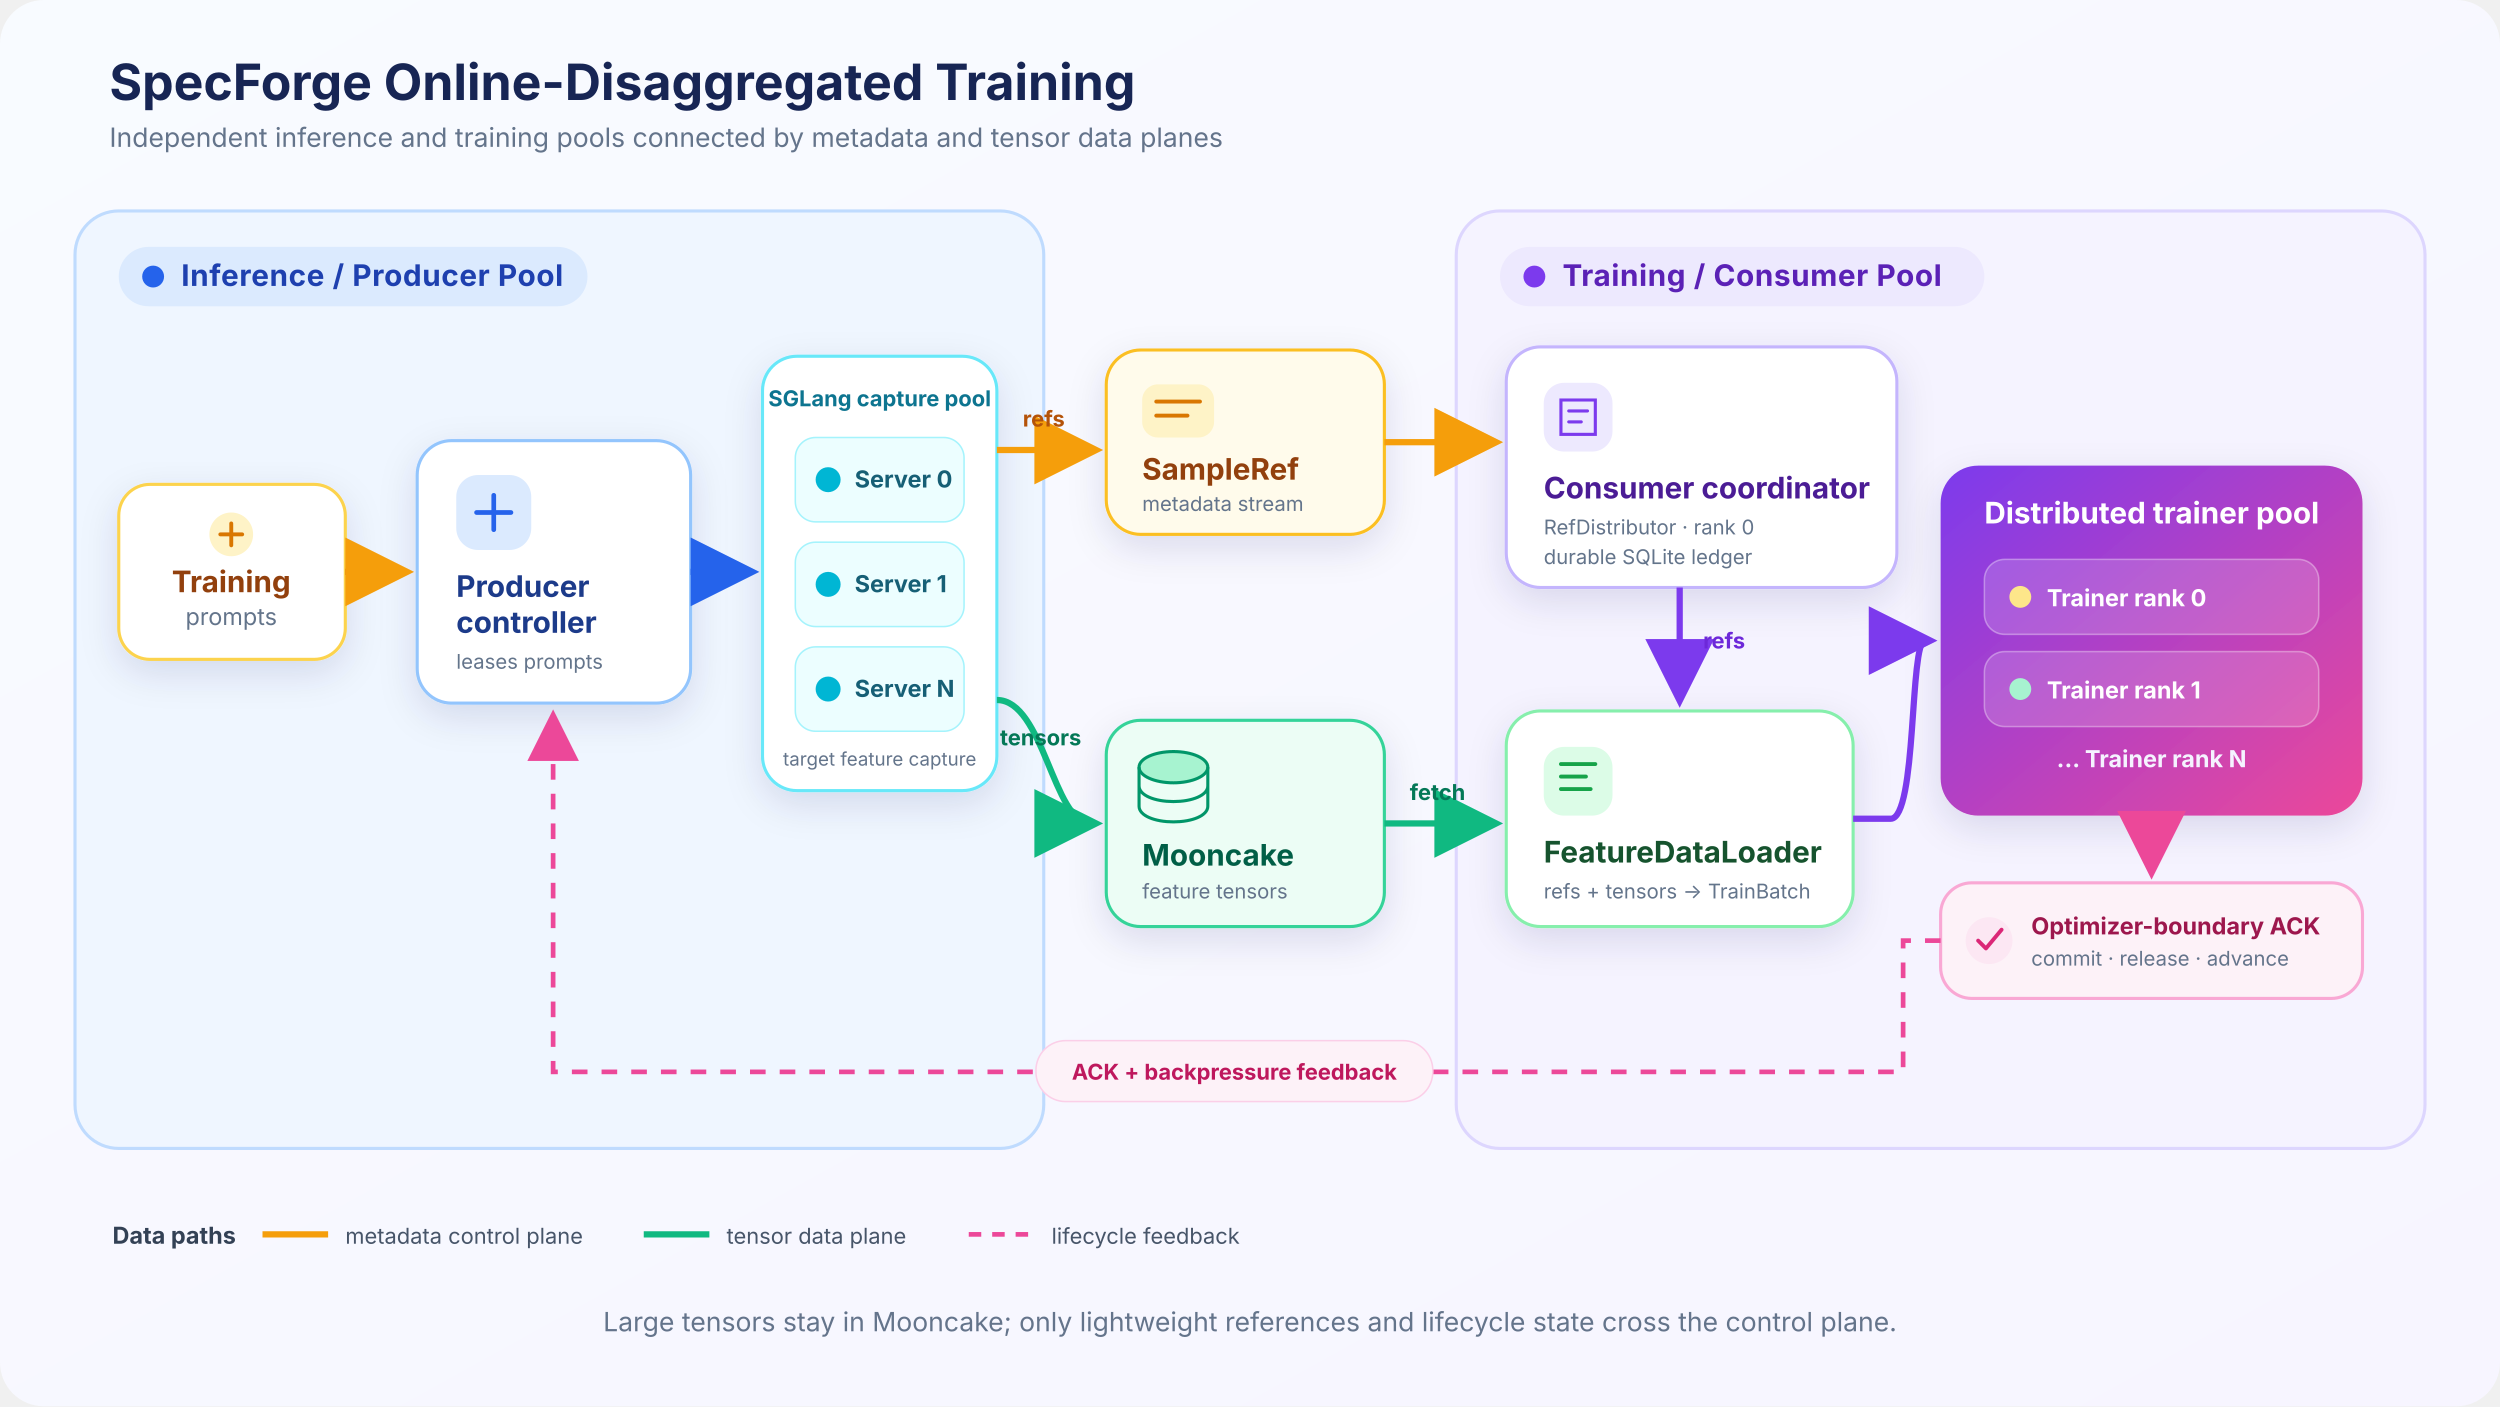
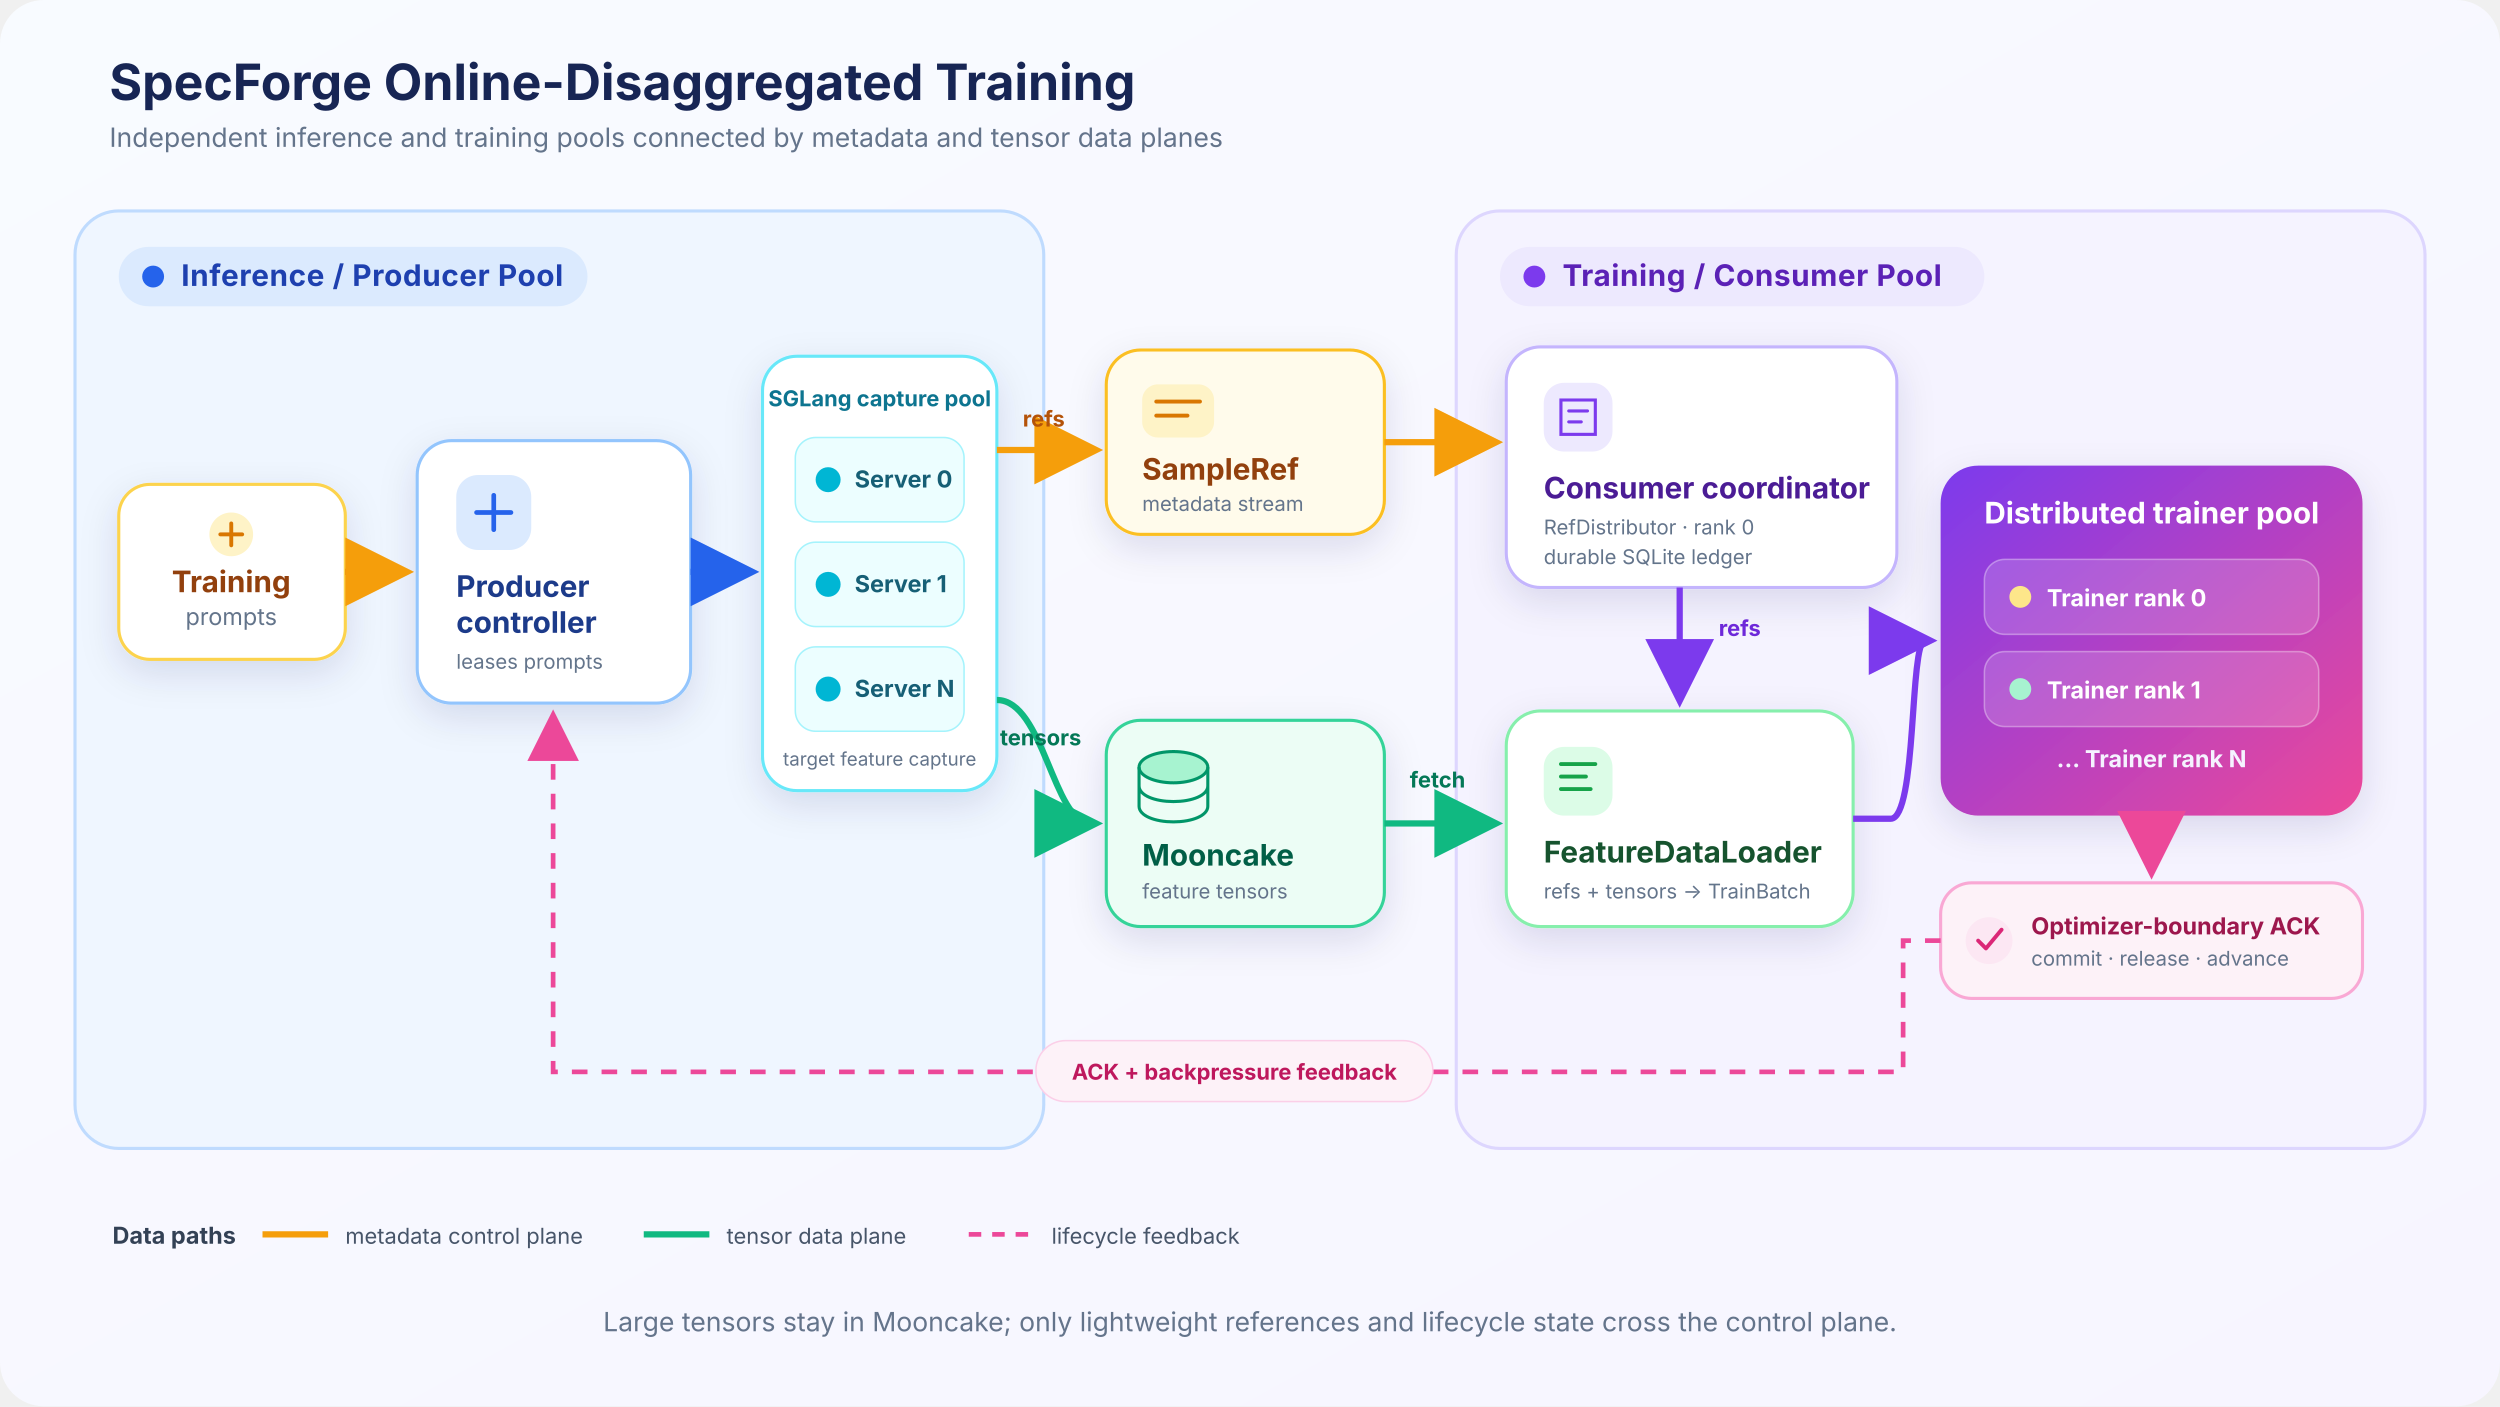
<svg xmlns="http://www.w3.org/2000/svg" width="1600" height="900" viewBox="0 0 1600 900" role="img" aria-labelledby="title desc">
  <defs>
    <linearGradient id="background" x1="0" y1="0" x2="1" y2="1">
      <stop offset="0" stop-color="#F8FBFF" />
      <stop offset="1" stop-color="#F7F5FF" />
    </linearGradient>
    <linearGradient id="producerGradient" x1="0" y1="0" x2="1" y2="1">
      <stop offset="0" stop-color="#2563EB" />
      <stop offset="1" stop-color="#06B6D4" />
    </linearGradient>
    <linearGradient id="trainerGradient" x1="0" y1="0" x2="1" y2="1">
      <stop offset="0" stop-color="#7C3AED" />
      <stop offset="1" stop-color="#EC4899" />
    </linearGradient>
    <linearGradient id="storeGradient" x1="0" y1="0" x2="1" y2="1">
      <stop offset="0" stop-color="#10B981" />
      <stop offset="1" stop-color="#22C55E" />
    </linearGradient>
    <filter id="shadow" x="-20%" y="-20%" width="140%" height="150%">
      <feDropShadow dx="0" dy="8" stdDeviation="12" flood-color="#172554" flood-opacity="0.12" />
    </filter>
    <marker id="arrowBlue" markerWidth="11" markerHeight="11" refX="9" refY="5.5" orient="auto" markerUnits="strokeWidth">
      <path d="M0,0 L11,5.5 L0,11 Z" fill="#2563EB" />
    </marker>
    <marker id="arrowOrange" markerWidth="11" markerHeight="11" refX="9" refY="5.5" orient="auto" markerUnits="strokeWidth">
      <path d="M0,0 L11,5.5 L0,11 Z" fill="#F59E0B" />
    </marker>
    <marker id="arrowGreen" markerWidth="11" markerHeight="11" refX="9" refY="5.5" orient="auto" markerUnits="strokeWidth">
      <path d="M0,0 L11,5.5 L0,11 Z" fill="#10B981" />
    </marker>
    <marker id="arrowPurple" markerWidth="11" markerHeight="11" refX="9" refY="5.5" orient="auto" markerUnits="strokeWidth">
      <path d="M0,0 L11,5.5 L0,11 Z" fill="#7C3AED" />
    </marker>
    <marker id="arrowPink" markerWidth="11" markerHeight="11" refX="9" refY="5.5" orient="auto" markerUnits="strokeWidth">
      <path d="M0,0 L11,5.5 L0,11 Z" fill="#EC4899" />
    </marker>
    <style>
      .font { font-family: Inter, ui-sans-serif, system-ui, -apple-system, BlinkMacSystemFont, "Segoe UI", sans-serif; }
      .title { font-size: 32px; font-weight: 750; fill: #172554; }
      .subtitle { font-size: 17px; fill: #64748B; }
      .pool-title { font-size: 19px; font-weight: 750; letter-spacing: 0.02em; }
      .card-title { font-size: 19px; font-weight: 720; }
      .card-text { font-size: 15px; fill: #64748B; }
      .small-title { font-size: 15px; font-weight: 700; }
      .small-text { font-size: 13px; fill: #64748B; }
      .capture-title { font-size: 14px; font-weight: 700; }
      .capture-caption { font-size: 12px; fill: #64748B; }
      .edge-label { font-size: 14px; font-weight: 650; }
      .legend { font-size: 14px; fill: #475569; }
    </style>
  </defs>
  <rect width="1600" height="900" rx="28" fill="url(#background)" />
  <g class="font">
    <text x="70" y="64" class="title">SpecForge Online-Disaggregated Training</text>
    <text x="70" y="94" class="subtitle">Independent inference and training pools connected by metadata and tensor data planes</text>
    <rect x="48" y="135" width="620" height="600" rx="28" fill="#EFF6FF" stroke="#BFDBFE" stroke-width="2" />
    <rect x="932" y="135" width="620" height="600" rx="28" fill="#F5F3FF" stroke="#DDD6FE" stroke-width="2" />
    <g>
      <rect x="76" y="158" width="300" height="38" rx="19" fill="#DBEAFE" />
      <circle cx="98" cy="177" r="7" fill="#2563EB" />
      <text x="116" y="183" class="pool-title" fill="#1E40AF">Inference / Producer Pool</text>
    </g>
    <g>
      <rect x="960" y="158" width="310" height="38" rx="19" fill="#EDE9FE" />
      <circle cx="982" cy="177" r="7" fill="#7C3AED" />
      <text x="1000" y="183" class="pool-title" fill="#5B21B6">Training / Consumer Pool</text>
    </g>
    <g filter="url(#shadow)">
      <rect x="76" y="310" width="145" height="112" rx="20" fill="#FFFFFF" stroke="#FCD34D" stroke-width="2" />
      <circle cx="148" cy="342" r="14" fill="#FEF3C7" />
      <path d="M141 342h14M148 335v14" stroke="#D97706" stroke-width="2.5" stroke-linecap="round" />
      <text x="148" y="379" text-anchor="middle" class="card-title" fill="#92400E">Training</text>
      <text x="148" y="400" text-anchor="middle" class="card-text">prompts</text>
    </g>
    <g filter="url(#shadow)">
      <rect x="267" y="282" width="175" height="168" rx="22" fill="#FFFFFF" stroke="#93C5FD" stroke-width="2" />
      <rect x="292" y="304" width="48" height="48" rx="14" fill="#DBEAFE" />
      <path d="M305 328h22M316 317v22" stroke="#2563EB" stroke-width="3" stroke-linecap="round" />
      <text x="292" y="382" class="card-title" fill="#1E3A8A">Producer</text>
      <text x="292" y="405" class="card-title" fill="#1E3A8A">controller</text>
      <text x="292" y="428" class="small-text">leases prompts</text>
    </g>
    <g filter="url(#shadow)">
      <rect x="488" y="228" width="150" height="278" rx="22" fill="#FFFFFF" stroke="#67E8F9" stroke-width="2" />
      <text x="563" y="260" text-anchor="middle" class="capture-title" fill="#0E7490">SGLang capture pool</text>
      <rect x="509" y="280" width="108" height="54" rx="13" fill="#ECFEFF" stroke="#A5F3FC" />
      <circle cx="530" cy="307" r="8" fill="#06B6D4" />
      <text x="547" y="312" class="small-title" fill="#155E75">Server 0</text>
      <rect x="509" y="347" width="108" height="54" rx="13" fill="#ECFEFF" stroke="#A5F3FC" />
      <circle cx="530" cy="374" r="8" fill="#06B6D4" />
      <text x="547" y="379" class="small-title" fill="#155E75">Server 1</text>
      <rect x="509" y="414" width="108" height="54" rx="13" fill="#ECFEFF" stroke="#A5F3FC" />
      <circle cx="530" cy="441" r="8" fill="#06B6D4" />
      <text x="547" y="446" class="small-title" fill="#155E75">Server N</text>
      <text x="563" y="490" text-anchor="middle" class="capture-caption">target feature capture</text>
    </g>
    <g filter="url(#shadow)">
      <rect x="708" y="224" width="178" height="118" rx="22" fill="#FFFBEB" stroke="#FBBF24" stroke-width="2" />
      <rect x="731" y="246" width="46" height="34" rx="10" fill="#FEF3C7" />
      <path d="M740 257h28M740 266h20" stroke="#D97706" stroke-width="2.5" stroke-linecap="round" />
      <text x="731" y="307" class="card-title" fill="#92400E">SampleRef</text>
      <text x="731" y="327" class="small-text">metadata stream</text>
    </g>
    <g filter="url(#shadow)">
      <rect x="708" y="461" width="178" height="132" rx="22" fill="#ECFDF5" stroke="#34D399" stroke-width="2" />
      <ellipse cx="751" cy="491" rx="22" ry="10" fill="#A7F3D0" stroke="#059669" stroke-width="2" />
      <path d="M729 491v25c0 6 10 10 22 10s22-4 22-10v-25M729 503c0 6 10 10 22 10s22-4 22-10" fill="none" stroke="#059669" stroke-width="2" />
      <text x="731" y="554" class="card-title" fill="#065F46">Mooncake</text>
      <text x="731" y="575" class="small-text">feature tensors</text>
    </g>
    <g filter="url(#shadow)">
      <rect x="964" y="222" width="250" height="154" rx="22" fill="#FFFFFF" stroke="#C4B5FD" stroke-width="2" />
      <rect x="988" y="245" width="44" height="44" rx="13" fill="#EDE9FE" />
      <path d="M999 256h22v22h-22zM1004 263h12M1004 270h8" fill="none" stroke="#7C3AED" stroke-width="2" stroke-linecap="round" />
      <text x="988" y="319" class="card-title" fill="#4C1D95">Consumer coordinator</text>
      <text x="988" y="342" class="small-text">RefDistributor · rank 0</text>
      <text x="988" y="361" class="small-text">durable SQLite ledger</text>
    </g>
    <g filter="url(#shadow)">
      <rect x="964" y="455" width="222" height="138" rx="22" fill="#FFFFFF" stroke="#86EFAC" stroke-width="2" />
      <rect x="988" y="478" width="44" height="44" rx="13" fill="#DCFCE7" />
      <path d="M999 489h22M999 497h16M999 505h19" stroke="#16A34A" stroke-width="2.5" stroke-linecap="round" />
      <text x="988" y="552" class="card-title" fill="#14532D">FeatureDataLoader</text>
      <text x="988" y="575" class="small-text">refs + tensors → TrainBatch</text>
    </g>
    <g filter="url(#shadow)">
      <rect x="1242" y="298" width="270" height="224" rx="24" fill="url(#trainerGradient)" />
      <text x="1270" y="335" class="card-title" fill="#FFFFFF">Distributed trainer pool</text>
      <rect x="1270" y="358" width="214" height="48" rx="13" fill="#FFFFFF" fill-opacity="0.16" stroke="#FFFFFF" stroke-opacity="0.35" />
      <circle cx="1293" cy="382" r="7" fill="#FDE68A" />
      <text x="1310" y="388" class="small-title" fill="#FFFFFF">Trainer rank 0</text>
      <rect x="1270" y="417" width="214" height="48" rx="13" fill="#FFFFFF" fill-opacity="0.16" stroke="#FFFFFF" stroke-opacity="0.35" />
      <circle cx="1293" cy="441" r="7" fill="#A7F3D0" />
      <text x="1310" y="447" class="small-title" fill="#FFFFFF">Trainer rank 1</text>
      <text x="1377" y="491" text-anchor="middle" class="small-title" fill="#F5F3FF">… Trainer rank N</text>
    </g>
    <g>
      <rect x="1242" y="565" width="270" height="74" rx="20" fill="#FDF2F8" stroke="#F9A8D4" stroke-width="2" />
      <circle cx="1273" cy="602" r="15" fill="#FCE7F3" />
      <path d="M1266 602l5 5 10-12" fill="none" stroke="#DB2777" stroke-width="2.5" stroke-linecap="round" stroke-linejoin="round" />
      <text x="1300" y="598" class="small-title" fill="#9D174D">Optimizer-boundary ACK</text>
      <text x="1300" y="618" class="small-text">commit · release · advance</text>
    </g>
    <path d="M221 366H257" fill="none" stroke="#D97706" stroke-width="4" marker-end="url(#arrowOrange)" />
    <path d="M442 366H478" fill="none" stroke="#2563EB" stroke-width="4" marker-end="url(#arrowBlue)" />
    <path d="M638 288H698" fill="none" stroke="#F59E0B" stroke-width="4" marker-end="url(#arrowOrange)" />
    <text x="668" y="273" text-anchor="middle" class="edge-label" fill="#B45309">refs</text>
    <path d="M886 283H954" fill="none" stroke="#F59E0B" stroke-width="4" marker-end="url(#arrowOrange)" />
    <path d="M638 448C668 448 674 527 698 527" fill="none" stroke="#10B981" stroke-width="4" marker-end="url(#arrowGreen)" />
    <text x="666" y="477" text-anchor="middle" class="edge-label" fill="#047857">tensors</text>
    <path d="M886 527H954" fill="none" stroke="#10B981" stroke-width="4" marker-end="url(#arrowGreen)" />
-     <text x="920" y="512" text-anchor="middle" class="edge-label" fill="#047857">fetch</text>
+     <text x="920" y="504" text-anchor="middle" class="edge-label" fill="#047857">fetch</text>
    <path d="M1075 376V445" fill="none" stroke="#7C3AED" stroke-width="4" marker-end="url(#arrowPurple)" />
-     <text x="1090" y="415" class="edge-label" fill="#6D28D9">refs</text>
+     <text x="1100" y="407" class="edge-label" fill="#6D28D9">refs</text>
    <path d="M1186 524H1210C1227 524 1222 410 1232 410" fill="none" stroke="#7C3AED" stroke-width="4" marker-end="url(#arrowPurple)" />
    <path d="M1377 522V555" fill="none" stroke="#EC4899" stroke-width="4" marker-end="url(#arrowPink)" />
    <path d="M1242 602H1218V686H354V460" fill="none" stroke="#EC4899" stroke-width="3" stroke-dasharray="10 9" marker-end="url(#arrowPink)" />
    <rect x="663" y="666" width="254" height="39" rx="19" fill="#FDF2F8" stroke="#FBCFE8" />
    <text x="790" y="691" text-anchor="middle" class="edge-label" fill="#BE185D">ACK + backpressure feedback</text>
    <g transform="translate(72 790)">
      <text x="0" y="6" class="small-title" fill="#334155">Data paths</text>
      <line x1="96" y1="0" x2="138" y2="0" stroke="#F59E0B" stroke-width="4" />
      <text x="149" y="6" class="legend">metadata control plane</text>
      <line x1="340" y1="0" x2="382" y2="0" stroke="#10B981" stroke-width="4" />
      <text x="393" y="6" class="legend">tensor data plane</text>
      <line x1="548" y1="0" x2="590" y2="0" stroke="#EC4899" stroke-width="3" stroke-dasharray="8 7" />
      <text x="601" y="6" class="legend">lifecycle feedback</text>
    </g>
    <text x="800" y="852" text-anchor="middle" class="subtitle">Large tensors stay in Mooncake; only lightweight references and lifecycle state cross the control plane.</text>
  </g>
</svg>
